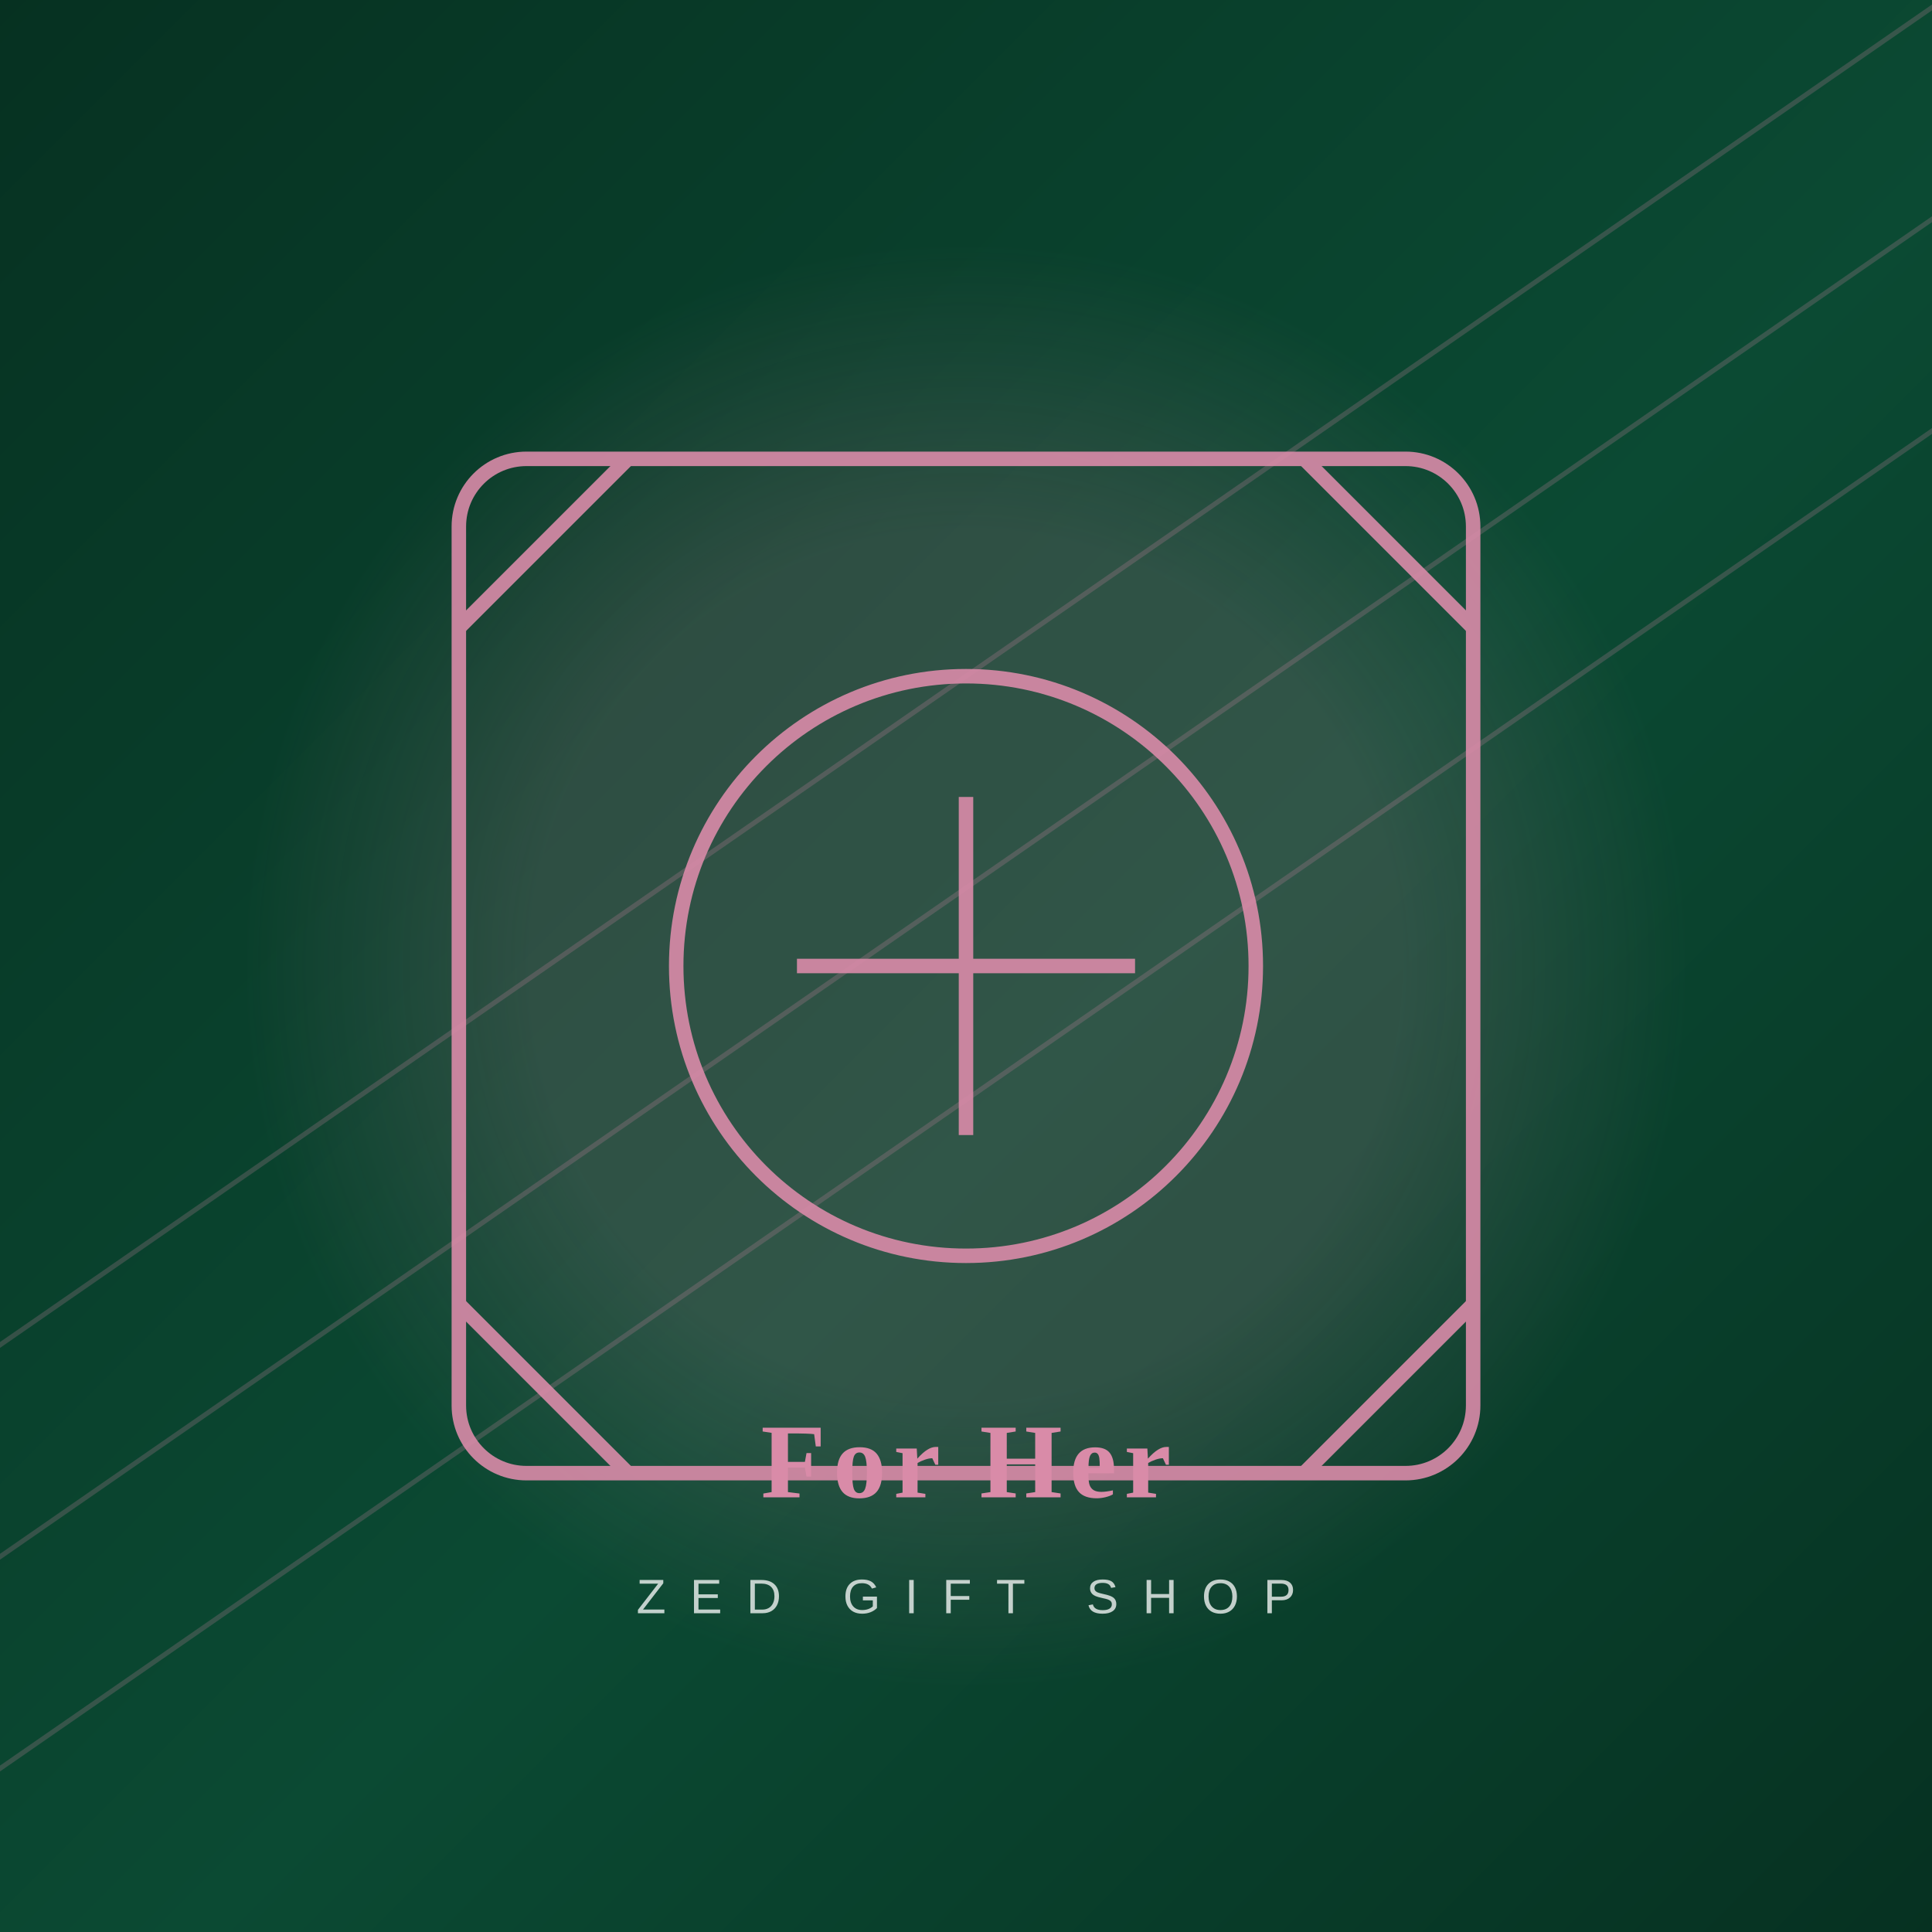
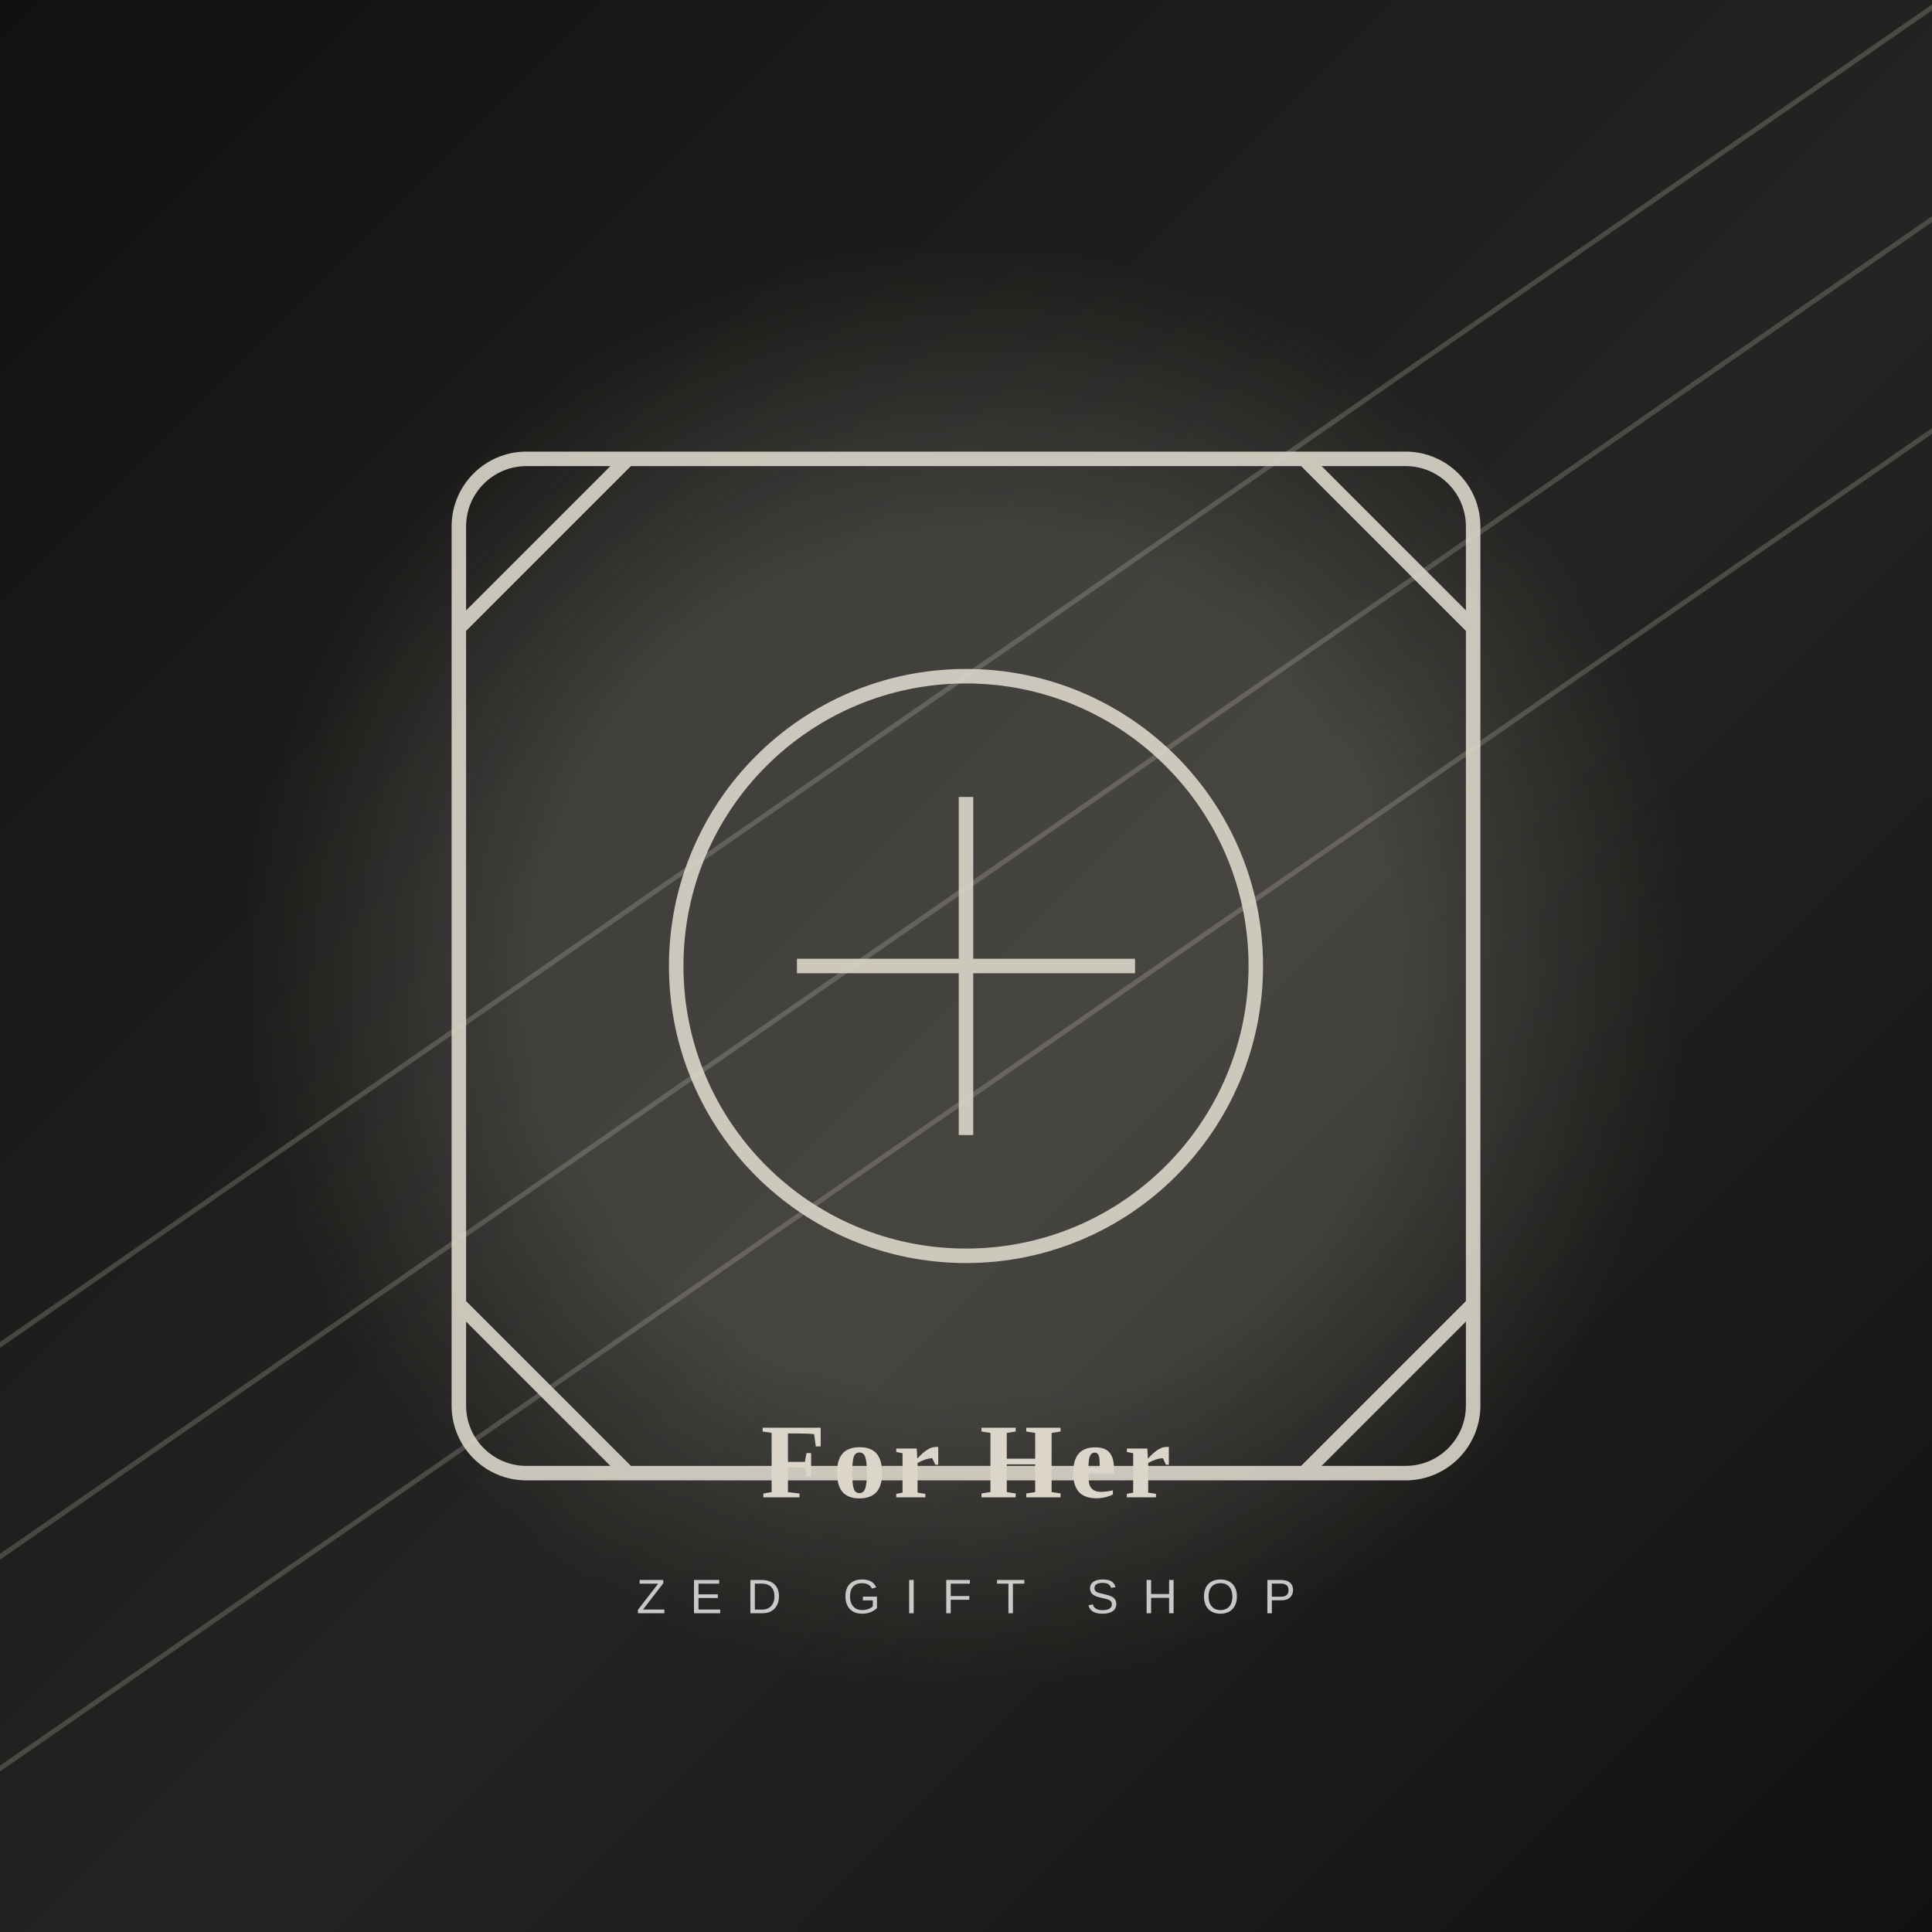
<svg xmlns="http://www.w3.org/2000/svg" width="800" height="800" viewBox="0 0 800 800">
  <defs>
    <linearGradient id="bg" x1="0" y1="0" x2="1" y2="1">
-       <stop offset="0" stop-color="#063121" />
-       <stop offset="0.55" stop-color="#0b4a33" />
-       <stop offset="1" stop-color="#063121" />
+       <stop offset="0" stop-color="#111110" />
+       <stop offset="0.55" stop-color="#242422" />
+       <stop offset="1" stop-color="#111110" />
    </linearGradient>
    <radialGradient id="glow" cx="0.5" cy="0.5" r="0.5">
-       <stop offset="0.6" stop-color="#D98BA8" stop-opacity="0.18" />
-       <stop offset="1" stop-color="#D98BA8" stop-opacity="0" />
+       <stop offset="0.6" stop-color="#dcd6ca" stop-opacity="0.18" />
+       <stop offset="1" stop-color="#dcd6ca" stop-opacity="0" />
    </radialGradient>
  </defs>
  <rect width="800" height="800" fill="url(#bg)" />
  <circle cx="400" cy="400" r="300" fill="url(#glow)" />
-   <g stroke="#D98BA8" stroke-opacity="0.22" stroke-width="2">
+   <g stroke="#dcd6ca" stroke-opacity="0.22" stroke-width="2">
    <path d="M-120 640 L920 -80" />
    <path d="M-80 700 L960 -20" />
    <path d="M-40 760 L1000 40" />
  </g>
-   <g fill="none" stroke="#D98BA8" stroke-width="6" opacity="0.9">
+   <g fill="none" stroke="#dcd6ca" stroke-width="6" opacity="0.9">
    <rect x="190" y="190" width="420" height="420" rx="28" />
    <path d="M260 190 L190 260 M540 190 L610 260 M260 610 L190 540 M540 610 L610 540" />
    <circle cx="400" cy="400" r="120" />
    <path d="M400 330 L400 470 M330 400 L470 400" />
  </g>
-   <text x="400" y="620" text-anchor="middle" font-family="Georgia, 'Times New Roman', serif" font-size="44" font-weight="bold" letter-spacing="3" fill="#D98BA8">For Her</text>
+   <text x="400" y="620" text-anchor="middle" font-family="Georgia, 'Times New Roman', serif" font-size="44" font-weight="bold" letter-spacing="3" fill="#dcd6ca">For Her</text>
  <text x="400" y="668" text-anchor="middle" font-family="Arial, sans-serif" font-size="20" letter-spacing="10" fill="#ffffff" fill-opacity="0.75">ZED GIFT SHOP</text>
</svg>
